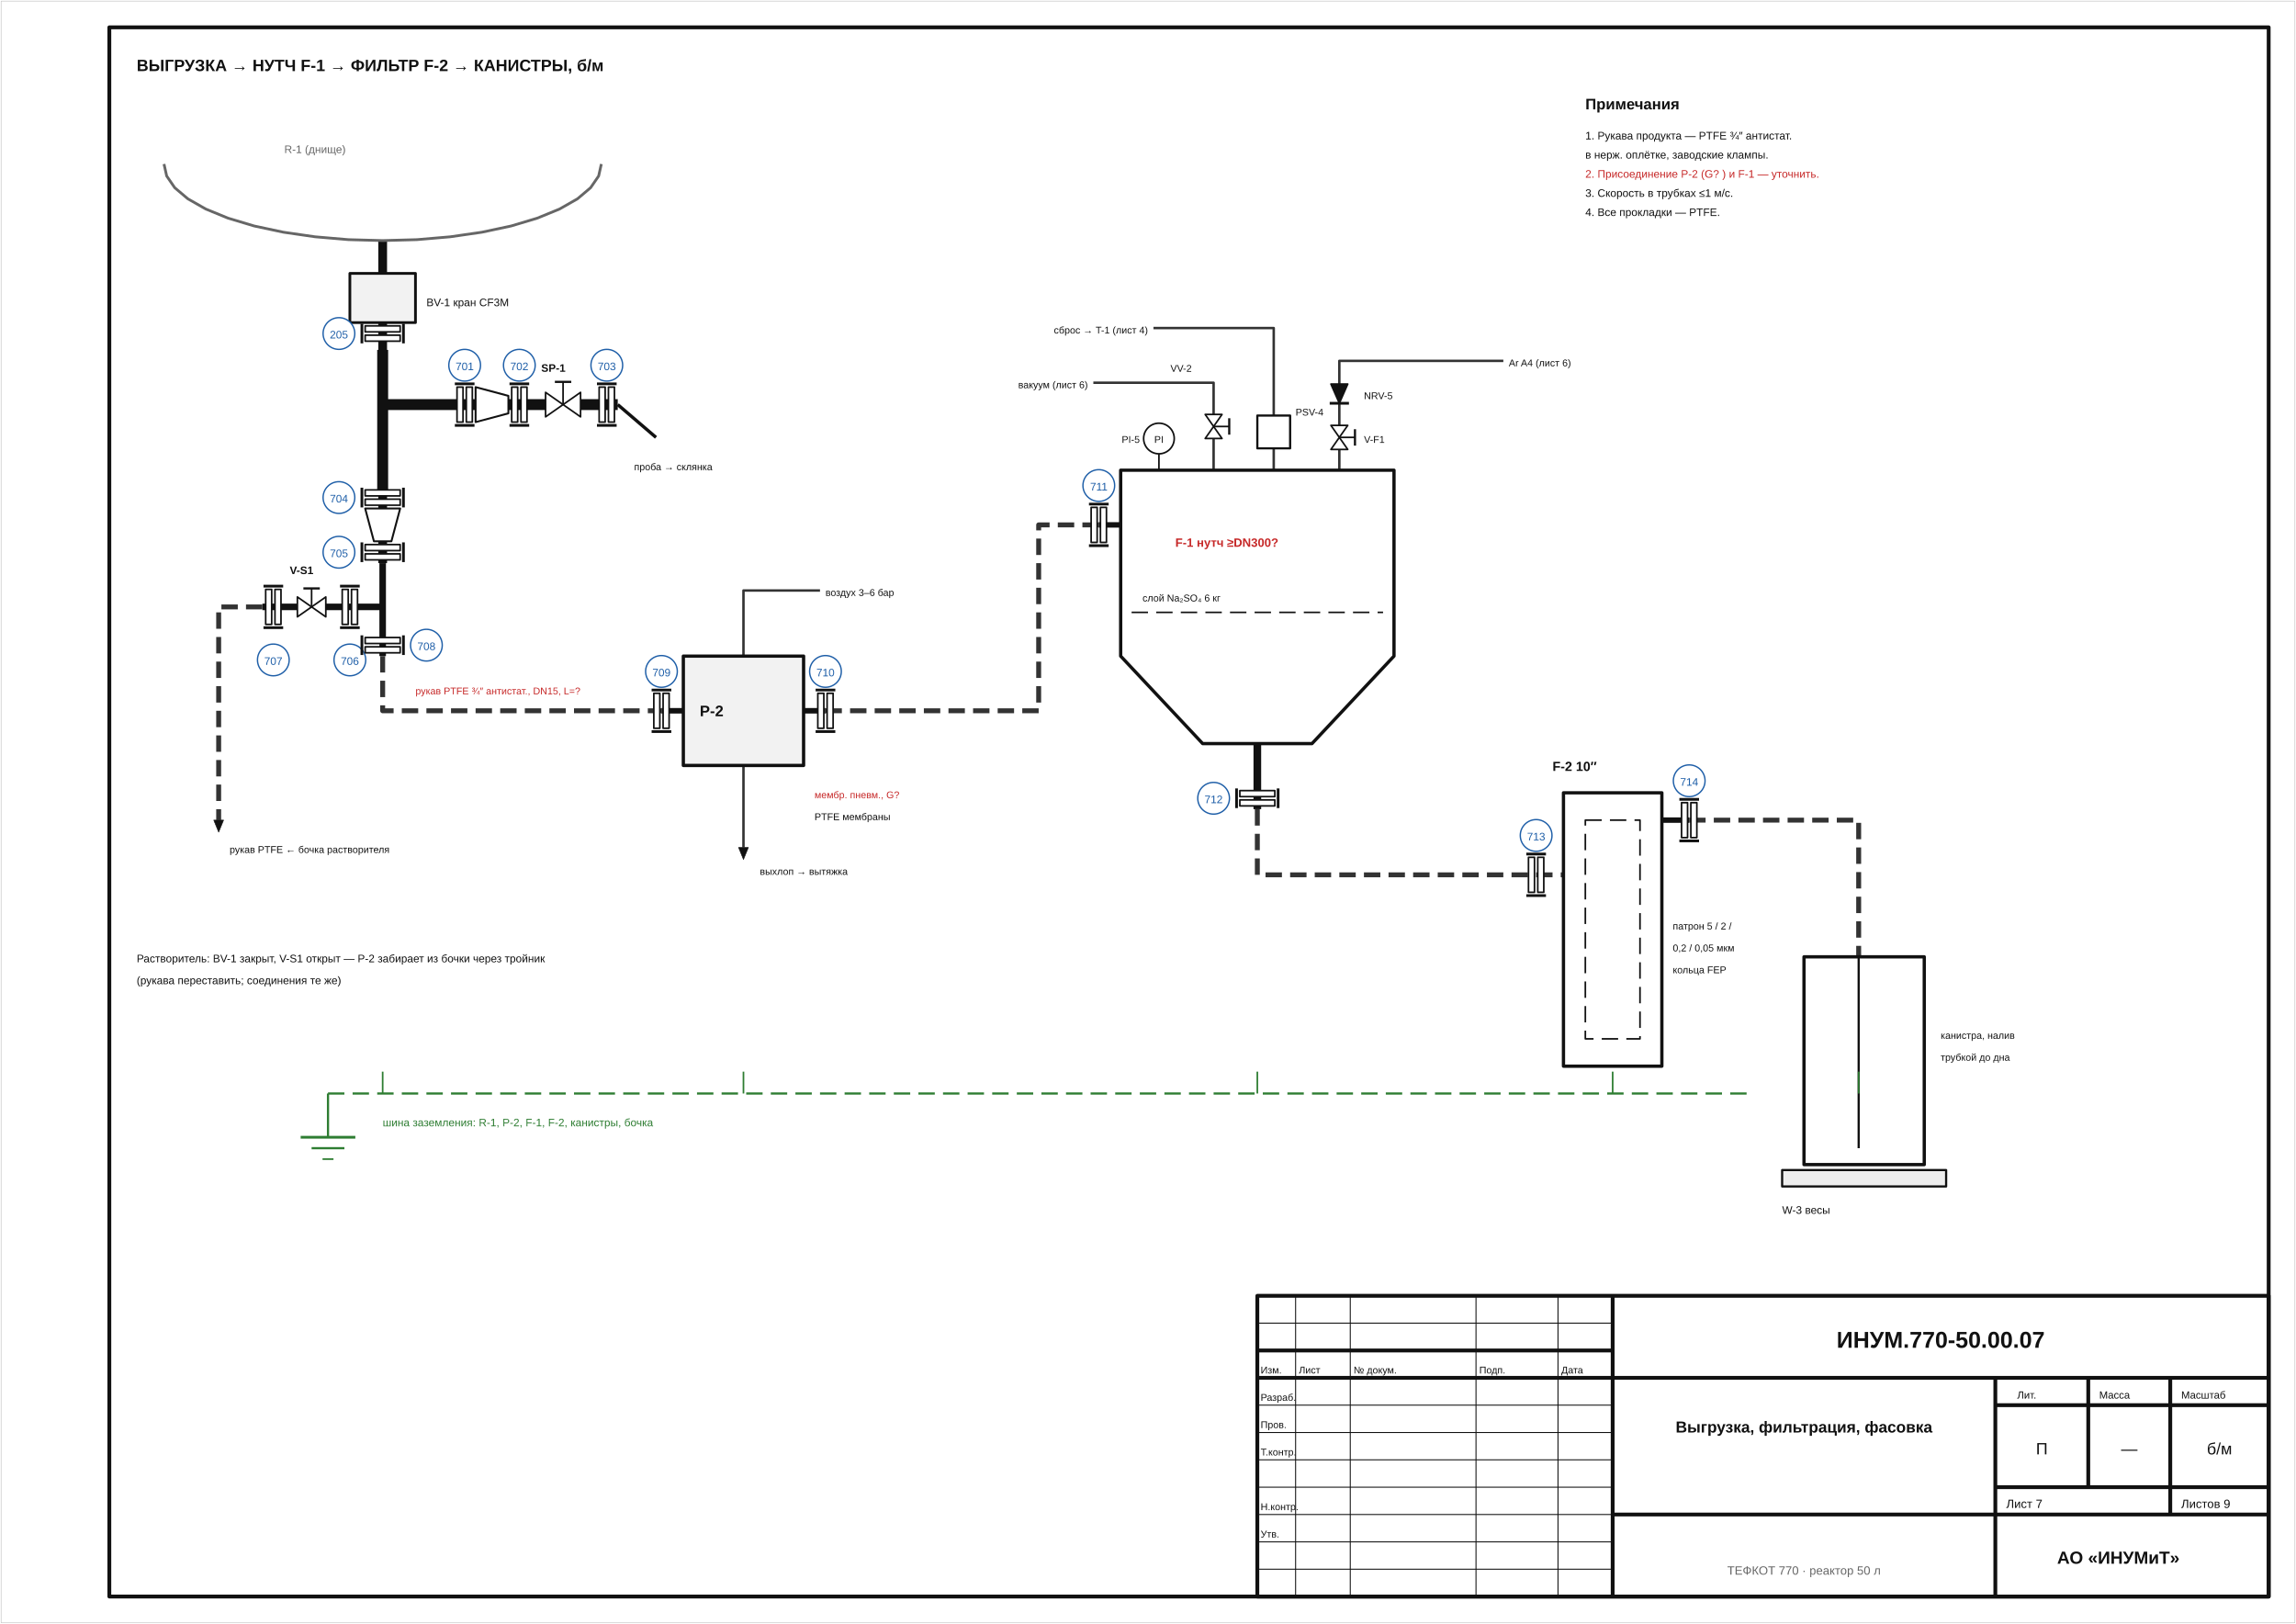
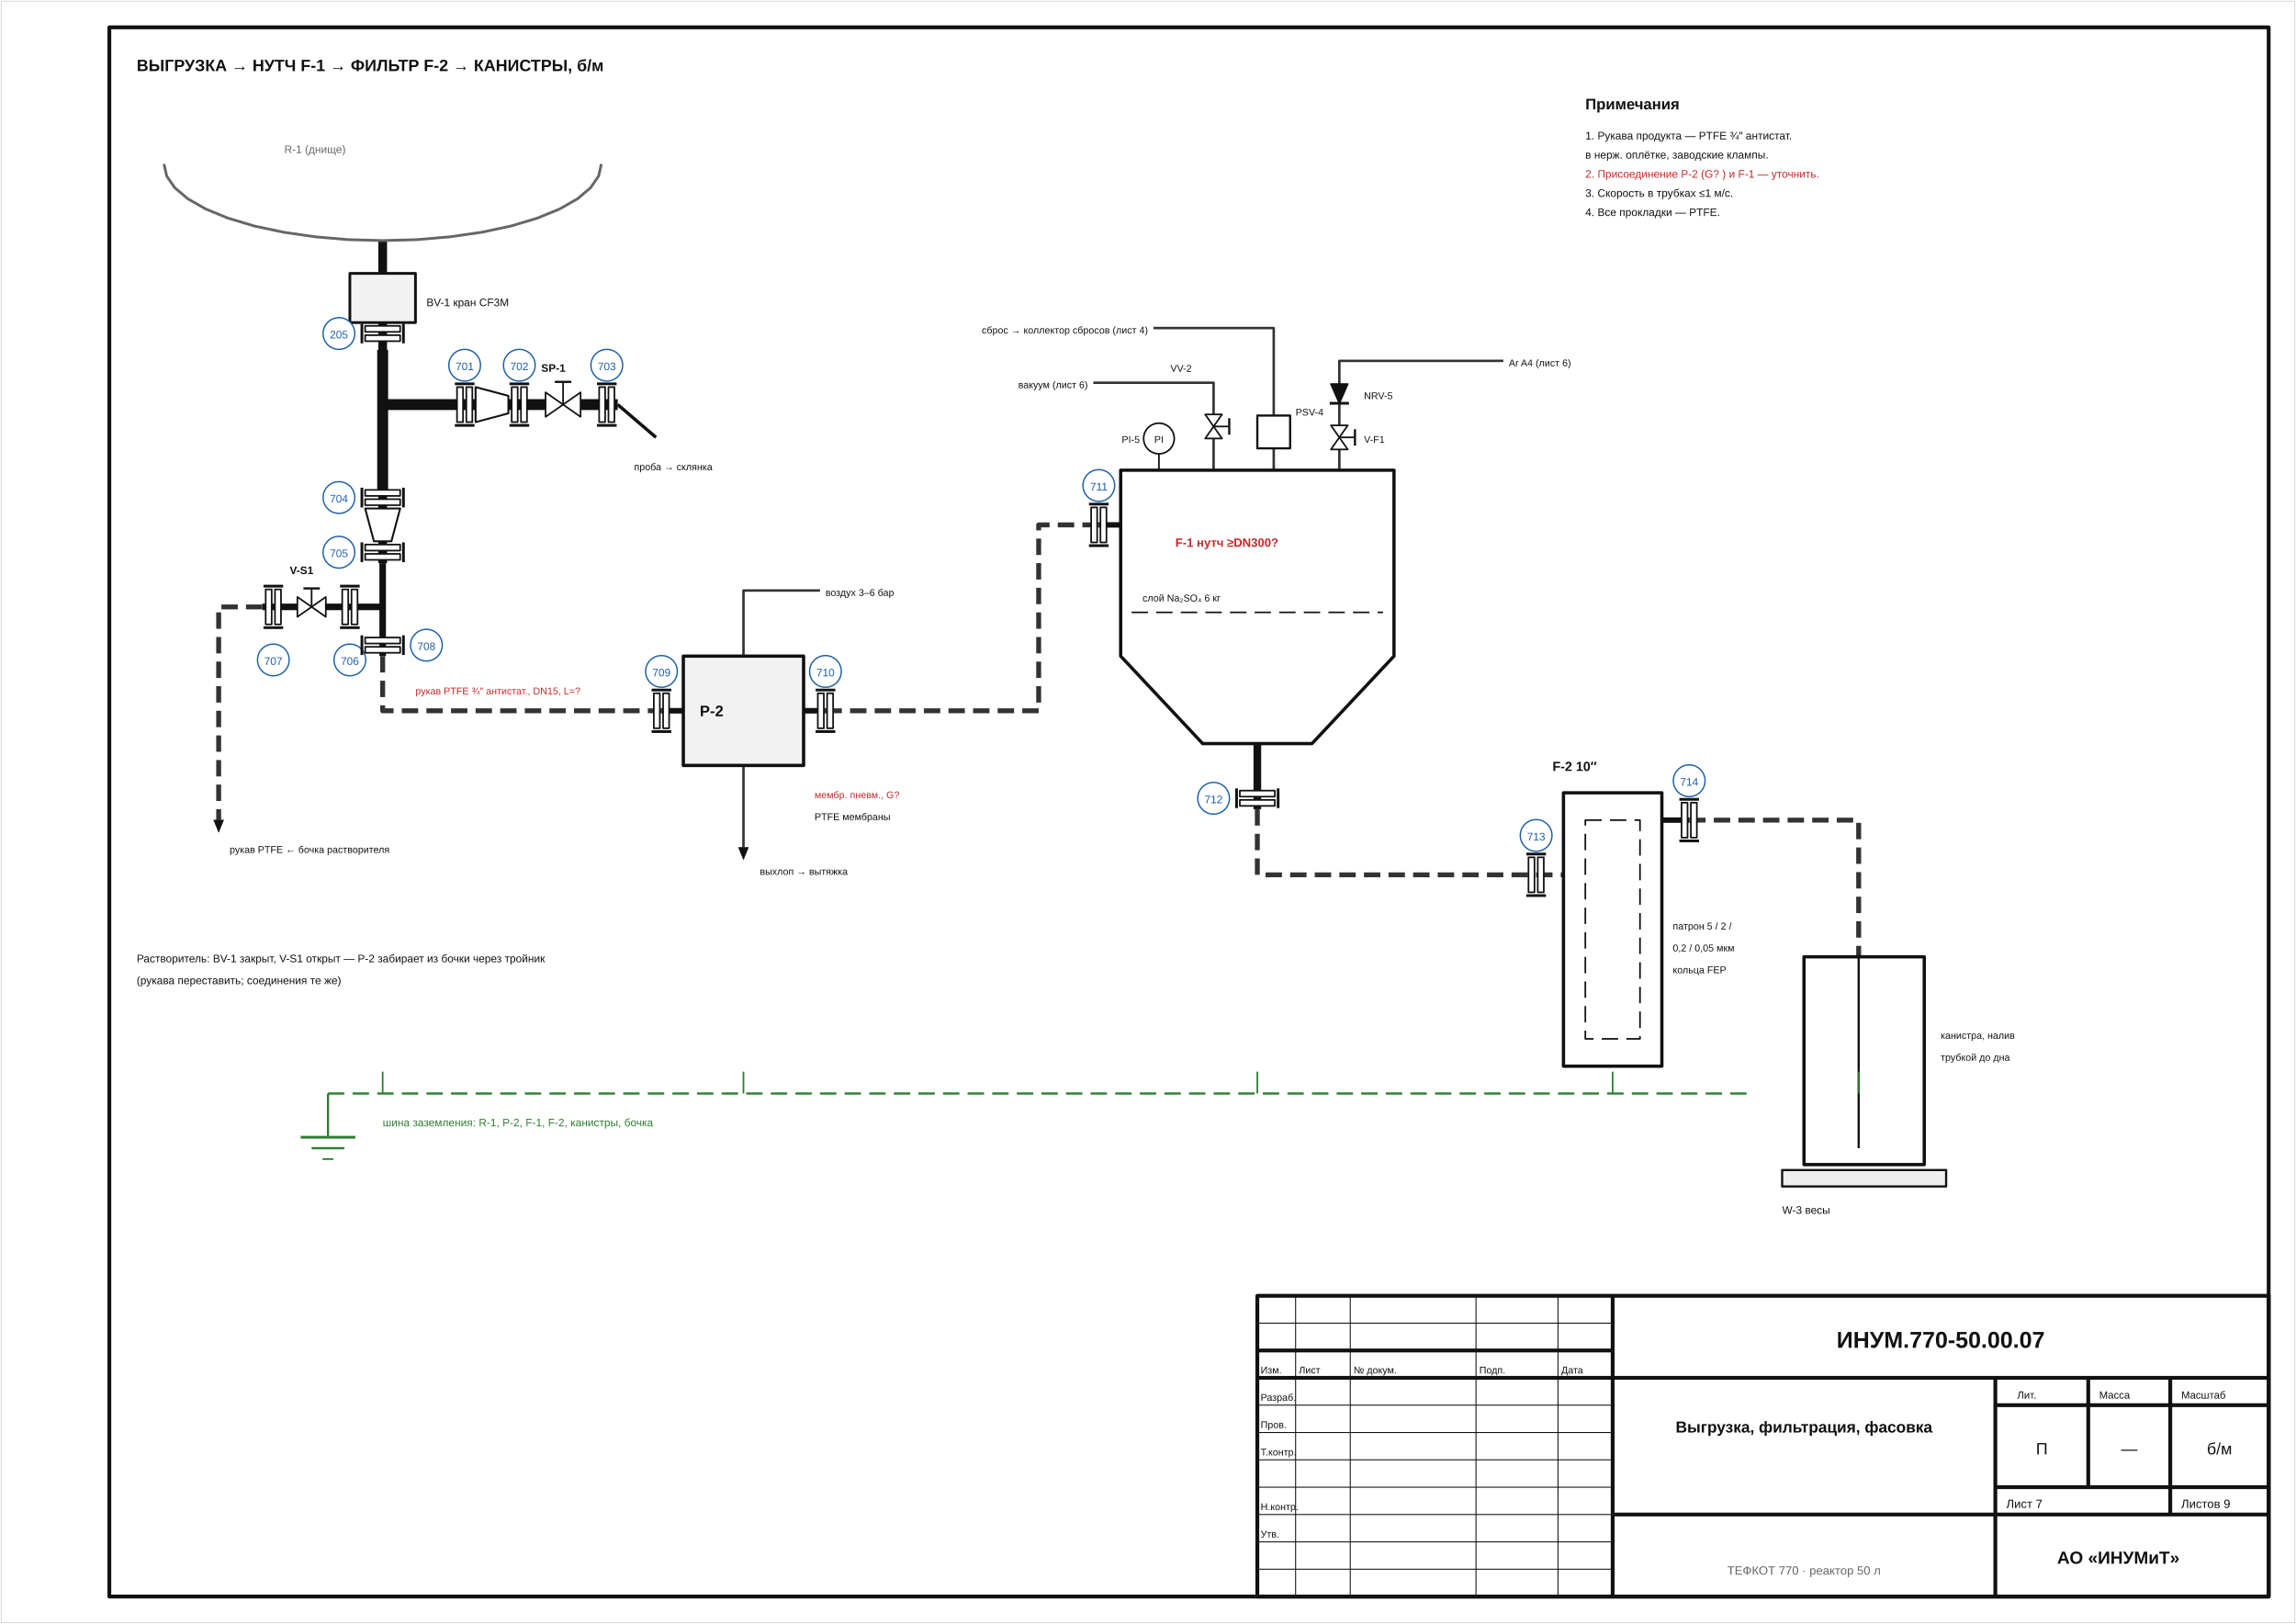
<svg xmlns="http://www.w3.org/2000/svg" viewBox="0 0 420.0 297.0" width="420.0mm" height="297.0mm" font-family="Arial, 'Liberation Sans', sans-serif">
  <rect width="100%" height="100%" fill="#fff" />
  <path d="M230.00,247.00 L295.00,247.00" fill="none" stroke="#111111" stroke-width="0.7" stroke-linejoin="round" />
  <path d="M230.00,252.00 L295.00,252.00" fill="none" stroke="#111111" stroke-width="0.7" stroke-linejoin="round" />
  <path d="M295.00,237.00 L295.00,292.00" fill="none" stroke="#111111" stroke-width="0.7" stroke-linejoin="round" />
  <path d="M295.00,252.00 L415.00,252.00" fill="none" stroke="#111111" stroke-width="0.7" stroke-linejoin="round" />
  <path d="M365.00,252.00 L365.00,292.00" fill="none" stroke="#111111" stroke-width="0.7" stroke-linejoin="round" />
  <path d="M295.00,277.00 L415.00,277.00" fill="none" stroke="#111111" stroke-width="0.7" stroke-linejoin="round" />
  <path d="M365.00,257.00 L415.00,257.00" fill="none" stroke="#111111" stroke-width="0.7" stroke-linejoin="round" />
  <path d="M365.00,272.00 L415.00,272.00" fill="none" stroke="#111111" stroke-width="0.7" stroke-linejoin="round" />
  <path d="M382.00,252.00 L382.00,272.00" fill="none" stroke="#111111" stroke-width="0.7" stroke-linejoin="round" />
  <path d="M397.00,252.00 L397.00,272.00" fill="none" stroke="#111111" stroke-width="0.7" stroke-linejoin="round" />
  <path d="M397.00,272.00 L397.00,277.00" fill="none" stroke="#111111" stroke-width="0.7" stroke-linejoin="round" />
  <path d="M70.00,44.00 L70.00,103.00" fill="none" stroke="#111111" stroke-width="1.6" stroke-linejoin="round" />
  <path d="M70.00,64.00 L70.00,90.00" fill="none" stroke="#111111" stroke-width="2.0" stroke-linejoin="round" />
  <path d="M70.00,74.00 L99.80,74.00" fill="none" stroke="#111111" stroke-width="2.0" stroke-linejoin="round" />
  <path d="M106.20,74.00 L113.00,74.00" fill="none" stroke="#111111" stroke-width="2.0" stroke-linejoin="round" />
  <path d="M70.00,103.00 L70.00,120.00" fill="none" stroke="#111111" stroke-width="1.2" stroke-linejoin="round" />
  <path d="M70.00,111.00 L59.60,111.00" fill="none" stroke="#111111" stroke-width="1.2" stroke-linejoin="round" />
  <path d="M54.40,111.00 L48.00,111.00" fill="none" stroke="#111111" stroke-width="1.2" stroke-linejoin="round" />
  <path d="M48.00,111.00 L40.00,111.00 L40.00,150.00" fill="none" stroke="#333333" stroke-width="0.9" stroke-dasharray="3 1.5" stroke-linejoin="round" />
  <path d="M70.00,120.00 L70.00,130.00 L121.00,130.00" fill="none" stroke="#333333" stroke-width="0.9" stroke-dasharray="3 1.5" stroke-linejoin="round" />
  <path d="M121.00,130.00 L125.00,130.00" fill="none" stroke="#111111" stroke-width="1.0" stroke-linejoin="round" />
  <path d="M147.00,130.00 L151.00,130.00" fill="none" stroke="#111111" stroke-width="1.0" stroke-linejoin="round" />
  <path d="M151.00,130.00 L190.00,130.00 L190.00,96.00 L201.00,96.00" fill="none" stroke="#333333" stroke-width="0.9" stroke-dasharray="3 1.5" stroke-linejoin="round" />
  <path d="M136.00,120.00 L136.00,108.00 L150.00,108.00" fill="none" stroke="#333333" stroke-width="0.45" stroke-linejoin="round" />
  <path d="M136.00,140.00 L136.00,155.00" fill="none" stroke="#333333" stroke-width="0.45" stroke-linejoin="round" />
  <path d="M201.00,96.00 L205.00,96.00" fill="none" stroke="#111111" stroke-width="1.0" stroke-linejoin="round" />
  <path d="M245.00,86.00 L245.00,82.20" fill="none" stroke="#333333" stroke-width="0.45" stroke-linejoin="round" />
  <path d="M245.00,77.80 L245.00,73.76" fill="none" stroke="#333333" stroke-width="0.45" stroke-linejoin="round" />
  <path d="M245.00,70.24 L245.00,66.00 L275.00,66.00" fill="none" stroke="#333333" stroke-width="0.45" stroke-linejoin="round" />
  <path d="M222.00,86.00 L222.00,80.20" fill="none" stroke="#333333" stroke-width="0.45" stroke-linejoin="round" />
  <path d="M222.00,75.80 L222.00,70.00 L200.00,70.00" fill="none" stroke="#333333" stroke-width="0.45" stroke-linejoin="round" />
  <path d="M233.00,86.00 L233.00,82.00" fill="none" stroke="#333333" stroke-width="0.45" stroke-linejoin="round" />
  <path d="M233.00,76.00 L233.00,60.00 L211.00,60.00" fill="none" stroke="#333333" stroke-width="0.45" stroke-linejoin="round" />
  <path d="M230.00,136.00 L230.00,148.00" fill="none" stroke="#111111" stroke-width="1.4" stroke-linejoin="round" />
  <path d="M230.00,148.00 L230.00,160.00 L286.00,160.00" fill="none" stroke="#333333" stroke-width="0.9" stroke-dasharray="3 1.5" stroke-linejoin="round" />
  <path d="M304.00,150.00 L309.00,150.00" fill="none" stroke="#111111" stroke-width="1.0" stroke-linejoin="round" />
  <path d="M309.00,150.00 L340.00,150.00 L340.00,175.00" fill="none" stroke="#333333" stroke-width="0.9" stroke-dasharray="3 1.5" stroke-linejoin="round" />
  <path d="M0.20,0.20 L419.80,0.20 L419.80,296.80 L0.20,296.80 Z" fill="none" stroke="#bbbbbb" stroke-width="0.1" stroke-linejoin="round" />
  <path d="M20.00,5.00 L415.00,5.00 L415.00,292.00 L20.00,292.00 Z" fill="none" stroke="#111111" stroke-width="0.7" stroke-linejoin="round" />
  <path d="M230.00,237.00 L415.00,237.00 L415.00,292.00 L230.00,292.00 Z" fill="none" stroke="#111111" stroke-width="0.7" stroke-linejoin="round" />
  <path d="M230.00,242.00 L295.00,242.00" fill="none" stroke="#111111" stroke-width="0.18" stroke-linejoin="round" />
  <path d="M230.00,257.00 L295.00,257.00" fill="none" stroke="#111111" stroke-width="0.18" stroke-linejoin="round" />
  <path d="M230.00,262.00 L295.00,262.00" fill="none" stroke="#111111" stroke-width="0.18" stroke-linejoin="round" />
  <path d="M230.00,267.00 L295.00,267.00" fill="none" stroke="#111111" stroke-width="0.18" stroke-linejoin="round" />
  <path d="M230.00,272.00 L295.00,272.00" fill="none" stroke="#111111" stroke-width="0.18" stroke-linejoin="round" />
  <path d="M230.00,277.00 L295.00,277.00" fill="none" stroke="#111111" stroke-width="0.18" stroke-linejoin="round" />
  <path d="M230.00,282.00 L295.00,282.00" fill="none" stroke="#111111" stroke-width="0.18" stroke-linejoin="round" />
  <path d="M230.00,287.00 L295.00,287.00" fill="none" stroke="#111111" stroke-width="0.18" stroke-linejoin="round" />
  <path d="M237.00,237.00 L237.00,292.00" fill="none" stroke="#111111" stroke-width="0.18" stroke-linejoin="round" />
  <path d="M247.00,237.00 L247.00,292.00" fill="none" stroke="#111111" stroke-width="0.18" stroke-linejoin="round" />
  <path d="M270.00,237.00 L270.00,292.00" fill="none" stroke="#111111" stroke-width="0.18" stroke-linejoin="round" />
  <path d="M285.00,237.00 L285.00,292.00" fill="none" stroke="#111111" stroke-width="0.18" stroke-linejoin="round" />
  <text x="230.60" y="251.20" font-size="1.8" text-anchor="start" fill="#111111">Изм.</text>
  <text x="237.60" y="251.20" font-size="1.8" text-anchor="start" fill="#111111">Лист</text>
  <text x="247.60" y="251.20" font-size="1.8" text-anchor="start" fill="#111111">№ докум.</text>
  <text x="270.60" y="251.20" font-size="1.8" text-anchor="start" fill="#111111">Подп.</text>
  <text x="285.60" y="251.20" font-size="1.8" text-anchor="start" fill="#111111">Дата</text>
  <text x="230.60" y="256.20" font-size="1.8" text-anchor="start" fill="#111111">Разраб.</text>
  <text x="230.60" y="261.20" font-size="1.8" text-anchor="start" fill="#111111">Пров.</text>
  <text x="230.60" y="266.20" font-size="1.8" text-anchor="start" fill="#111111">Т.контр.</text>
  <text x="230.60" y="276.20" font-size="1.8" text-anchor="start" fill="#111111">Н.контр.</text>
  <text x="230.60" y="281.20" font-size="1.8" text-anchor="start" fill="#111111">Утв.</text>
  <text x="248.60" y="256.20" font-size="1.8" text-anchor="start" fill="#111111" />
  <text x="355.00" y="246.50" font-size="4.2" text-anchor="middle" fill="#111111" font-weight="bold">ИНУМ.770-50.00.07</text>
  <text x="330.00" y="262.00" font-size="2.9" text-anchor="middle" fill="#111111" font-weight="bold">Выгрузка, фильтрация, фасовка</text>
  <text x="369.00" y="255.80" font-size="1.9" text-anchor="start" fill="#111111">Лит.</text>
  <text x="384.00" y="255.80" font-size="1.9" text-anchor="start" fill="#111111">Масса</text>
  <text x="399.00" y="255.80" font-size="1.9" text-anchor="start" fill="#111111">Масштаб</text>
  <text x="373.50" y="266.00" font-size="3" text-anchor="middle" fill="#111111">П</text>
  <text x="389.50" y="266.00" font-size="3" text-anchor="middle" fill="#111111">—</text>
  <text x="406.00" y="266.00" font-size="3" text-anchor="middle" fill="#111111">б/м</text>
  <text x="367.00" y="275.80" font-size="2.2" text-anchor="start" fill="#111111">Лист 7</text>
  <text x="399.00" y="275.80" font-size="2.2" text-anchor="start" fill="#111111">Листов 9</text>
  <text x="387.50" y="286.00" font-size="3.2" text-anchor="middle" fill="#111111" font-weight="bold">АО «ИНУМиТ»</text>
  <text x="330.00" y="288.00" font-size="2.2" text-anchor="middle" fill="#666666">ТЕФКОТ 770 · реактор 50 л</text>
  <text x="25.00" y="13.00" font-size="3.0" text-anchor="start" fill="#111111" font-weight="bold">ВЫГРУЗКА → НУТЧ F-1 → ФИЛЬТР F-2 → КАНИСТРЫ, б/м</text>
  <path d="M30.00,30.00 L30.49,32.19 L31.96,34.33 L34.36,36.36 L37.64,38.23 L41.72,39.90 L46.49,41.33 L51.84,42.47 L57.64,43.31 L63.74,43.83 L70.00,44.00 L76.26,43.83 L82.36,43.31 L88.16,42.47 L93.51,41.33 L98.28,39.90 L102.36,38.23 L105.64,36.36 L108.04,34.33 L109.51,32.19 L110.00,30.00" fill="none" stroke="#666666" stroke-width="0.5" stroke-linejoin="round" />
  <text x="52.00" y="28.00" font-size="2.0" text-anchor="start" fill="#666666">R-1 (днище)</text>
  <path d="M64.00,50.00 L76.00,50.00 L76.00,59.00 L64.00,59.00 Z" fill="#f2f2f2" stroke="#111111" stroke-width="0.5" stroke-linejoin="round" />
  <text x="78.00" y="56.00" font-size="2.0" text-anchor="start" fill="#111111">BV-1 кран CF3M</text>
  <path d="M66.80,59.60 L73.20,59.60 L73.20,60.70 L66.80,60.70 Z" fill="#ffffff" stroke="#111111" stroke-width="0.3" stroke-linejoin="round" />
  <path d="M66.80,61.30 L73.20,61.30 L73.20,62.40 L66.80,62.40 Z" fill="#ffffff" stroke="#111111" stroke-width="0.3" stroke-linejoin="round" />
  <path d="M66.20,59.20 L66.20,62.80" fill="none" stroke="#111111" stroke-width="0.5" stroke-linejoin="round" />
  <path d="M73.80,59.20 L73.80,62.80" fill="none" stroke="#111111" stroke-width="0.5" stroke-linejoin="round" />
  <circle cx="62.00" cy="61.00" r="2.90" fill="#ffffff" stroke="#1f5fa8" stroke-width="0.25" />
  <text x="62.00" y="61.90" font-size="2.0" text-anchor="middle" fill="#1f5fa8">205</text>
  <path d="M83.60,70.80 L84.70,70.80 L84.70,77.20 L83.60,77.20 Z" fill="#ffffff" stroke="#111111" stroke-width="0.3" stroke-linejoin="round" />
  <path d="M85.30,70.80 L86.40,70.80 L86.40,77.20 L85.30,77.20 Z" fill="#ffffff" stroke="#111111" stroke-width="0.3" stroke-linejoin="round" />
  <path d="M83.20,70.20 L86.80,70.20" fill="none" stroke="#111111" stroke-width="0.5" stroke-linejoin="round" />
  <path d="M83.20,77.80 L86.80,77.80" fill="none" stroke="#111111" stroke-width="0.5" stroke-linejoin="round" />
  <circle cx="85.00" cy="66.80" r="2.90" fill="#ffffff" stroke="#1f5fa8" stroke-width="0.25" />
  <text x="85.00" y="67.70" font-size="2.0" text-anchor="middle" fill="#1f5fa8">701</text>
  <path d="M87.00,70.80 L87.00,77.20 L93.00,75.60 L93.00,72.40 Z" fill="#ffffff" stroke="#111111" stroke-width="0.35" stroke-linejoin="round" />
  <path d="M93.60,70.80 L94.70,70.80 L94.70,77.20 L93.60,77.20 Z" fill="#ffffff" stroke="#111111" stroke-width="0.3" stroke-linejoin="round" />
  <path d="M95.30,70.80 L96.40,70.80 L96.40,77.20 L95.30,77.20 Z" fill="#ffffff" stroke="#111111" stroke-width="0.3" stroke-linejoin="round" />
  <path d="M93.20,70.20 L96.80,70.20" fill="none" stroke="#111111" stroke-width="0.5" stroke-linejoin="round" />
  <path d="M93.20,77.80 L96.80,77.80" fill="none" stroke="#111111" stroke-width="0.5" stroke-linejoin="round" />
  <circle cx="95.00" cy="66.80" r="2.90" fill="#ffffff" stroke="#1f5fa8" stroke-width="0.25" />
  <text x="95.00" y="67.70" font-size="2.0" text-anchor="middle" fill="#1f5fa8">702</text>
  <path d="M99.80,71.76 L106.20,76.24 L106.20,71.76 L99.80,76.24 Z" fill="#ffffff" stroke="#111111" stroke-width="0.3" stroke-linejoin="round" />
  <path d="M103.00,74.00 L103.00,69.84" fill="none" stroke="#111111" stroke-width="0.3" stroke-linejoin="round" />
  <path d="M101.50,69.84 L104.50,69.84" fill="none" stroke="#111111" stroke-width="0.4" stroke-linejoin="round" />
  <text x="99.00" y="68.00" font-size="2.0" text-anchor="start" fill="#111111" font-weight="bold">SP-1</text>
  <path d="M109.60,70.80 L110.70,70.80 L110.70,77.20 L109.60,77.20 Z" fill="#ffffff" stroke="#111111" stroke-width="0.3" stroke-linejoin="round" />
  <path d="M111.30,70.80 L112.40,70.80 L112.40,77.20 L111.30,77.20 Z" fill="#ffffff" stroke="#111111" stroke-width="0.3" stroke-linejoin="round" />
  <path d="M109.20,70.20 L112.80,70.20" fill="none" stroke="#111111" stroke-width="0.5" stroke-linejoin="round" />
  <path d="M109.20,77.80 L112.80,77.80" fill="none" stroke="#111111" stroke-width="0.5" stroke-linejoin="round" />
  <circle cx="111.00" cy="66.80" r="2.90" fill="#ffffff" stroke="#1f5fa8" stroke-width="0.25" />
  <text x="111.00" y="67.70" font-size="2.0" text-anchor="middle" fill="#1f5fa8">703</text>
  <path d="M113.00,74.00 L120.00,80.00" fill="none" stroke="#111111" stroke-width="0.6" stroke-linejoin="round" />
  <text x="116.00" y="86.00" font-size="1.8" text-anchor="start" fill="#111111">проба → склянка</text>
  <path d="M66.80,89.60 L73.20,89.60 L73.20,90.70 L66.80,90.70 Z" fill="#ffffff" stroke="#111111" stroke-width="0.3" stroke-linejoin="round" />
  <path d="M66.80,91.30 L73.20,91.30 L73.20,92.40 L66.80,92.40 Z" fill="#ffffff" stroke="#111111" stroke-width="0.3" stroke-linejoin="round" />
  <path d="M66.20,89.20 L66.20,92.80" fill="none" stroke="#111111" stroke-width="0.5" stroke-linejoin="round" />
  <path d="M73.80,89.20 L73.80,92.80" fill="none" stroke="#111111" stroke-width="0.5" stroke-linejoin="round" />
  <circle cx="62.00" cy="91.00" r="2.90" fill="#ffffff" stroke="#1f5fa8" stroke-width="0.25" />
  <text x="62.00" y="91.90" font-size="2.0" text-anchor="middle" fill="#1f5fa8">704</text>
  <path d="M66.80,93.00 L73.20,93.00 L71.60,99.00 L68.40,99.00 Z" fill="#ffffff" stroke="#111111" stroke-width="0.35" stroke-linejoin="round" />
  <path d="M66.80,99.60 L73.20,99.60 L73.20,100.70 L66.80,100.70 Z" fill="#ffffff" stroke="#111111" stroke-width="0.3" stroke-linejoin="round" />
  <path d="M66.80,101.30 L73.20,101.30 L73.20,102.40 L66.80,102.40 Z" fill="#ffffff" stroke="#111111" stroke-width="0.3" stroke-linejoin="round" />
  <path d="M66.20,99.20 L66.20,102.80" fill="none" stroke="#111111" stroke-width="0.5" stroke-linejoin="round" />
  <path d="M73.80,99.20 L73.80,102.80" fill="none" stroke="#111111" stroke-width="0.5" stroke-linejoin="round" />
  <circle cx="62.00" cy="101.00" r="2.90" fill="#ffffff" stroke="#1f5fa8" stroke-width="0.25" />
  <text x="62.00" y="101.90" font-size="2.0" text-anchor="middle" fill="#1f5fa8">705</text>
  <path d="M62.60,107.80 L63.70,107.80 L63.70,114.20 L62.60,114.20 Z" fill="#ffffff" stroke="#111111" stroke-width="0.3" stroke-linejoin="round" />
  <path d="M64.30,107.80 L65.40,107.80 L65.40,114.20 L64.30,114.20 Z" fill="#ffffff" stroke="#111111" stroke-width="0.3" stroke-linejoin="round" />
  <path d="M62.20,107.20 L65.80,107.20" fill="none" stroke="#111111" stroke-width="0.5" stroke-linejoin="round" />
  <path d="M62.20,114.80 L65.80,114.80" fill="none" stroke="#111111" stroke-width="0.5" stroke-linejoin="round" />
  <circle cx="64.00" cy="120.70" r="2.90" fill="#ffffff" stroke="#1f5fa8" stroke-width="0.25" />
  <text x="64.00" y="121.60" font-size="2.0" text-anchor="middle" fill="#1f5fa8">706</text>
  <path d="M54.40,109.18 L59.60,112.82 L59.60,109.18 L54.40,112.82 Z" fill="#ffffff" stroke="#111111" stroke-width="0.3" stroke-linejoin="round" />
  <path d="M57.00,111.00 L57.00,107.62" fill="none" stroke="#111111" stroke-width="0.3" stroke-linejoin="round" />
  <path d="M55.50,107.62 L58.50,107.62" fill="none" stroke="#111111" stroke-width="0.4" stroke-linejoin="round" />
  <text x="53.00" y="105.00" font-size="2.0" text-anchor="start" fill="#111111" font-weight="bold">V-S1</text>
  <path d="M48.60,107.80 L49.70,107.80 L49.70,114.20 L48.60,114.20 Z" fill="#ffffff" stroke="#111111" stroke-width="0.3" stroke-linejoin="round" />
  <path d="M50.30,107.80 L51.40,107.80 L51.40,114.20 L50.30,114.20 Z" fill="#ffffff" stroke="#111111" stroke-width="0.3" stroke-linejoin="round" />
  <path d="M48.20,107.20 L51.80,107.20" fill="none" stroke="#111111" stroke-width="0.5" stroke-linejoin="round" />
  <path d="M48.20,114.80 L51.80,114.80" fill="none" stroke="#111111" stroke-width="0.5" stroke-linejoin="round" />
  <circle cx="50.00" cy="120.70" r="2.90" fill="#ffffff" stroke="#1f5fa8" stroke-width="0.25" />
  <text x="50.00" y="121.60" font-size="2.0" text-anchor="middle" fill="#1f5fa8">707</text>
  <path d="M40.00,152.20 L39.10,150.00 L40.90,150.00 Z" fill="#111111" stroke="#111111" stroke-width="0.1" stroke-linejoin="round" />
  <text x="42.00" y="156.00" font-size="1.8" text-anchor="start" fill="#111111">рукав PTFE ← бочка растворителя</text>
  <path d="M66.80,116.60 L73.20,116.60 L73.20,117.70 L66.80,117.70 Z" fill="#ffffff" stroke="#111111" stroke-width="0.3" stroke-linejoin="round" />
  <path d="M66.80,118.30 L73.20,118.30 L73.20,119.40 L66.80,119.40 Z" fill="#ffffff" stroke="#111111" stroke-width="0.3" stroke-linejoin="round" />
  <path d="M66.20,116.20 L66.20,119.80" fill="none" stroke="#111111" stroke-width="0.5" stroke-linejoin="round" />
  <path d="M73.80,116.20 L73.80,119.80" fill="none" stroke="#111111" stroke-width="0.5" stroke-linejoin="round" />
  <circle cx="78.00" cy="118.00" r="2.90" fill="#ffffff" stroke="#1f5fa8" stroke-width="0.25" />
  <text x="78.00" y="118.90" font-size="2.0" text-anchor="middle" fill="#1f5fa8">708</text>
  <text x="76.00" y="127.00" font-size="1.8" text-anchor="start" fill="#c62828">рукав PTFE ¾″ антистат., DN15, L=?</text>
  <path d="M119.60,126.80 L120.70,126.80 L120.70,133.20 L119.60,133.20 Z" fill="#ffffff" stroke="#111111" stroke-width="0.3" stroke-linejoin="round" />
  <path d="M121.30,126.80 L122.40,126.80 L122.40,133.20 L121.30,133.20 Z" fill="#ffffff" stroke="#111111" stroke-width="0.3" stroke-linejoin="round" />
  <path d="M119.20,126.20 L122.80,126.20" fill="none" stroke="#111111" stroke-width="0.5" stroke-linejoin="round" />
  <path d="M119.20,133.80 L122.80,133.80" fill="none" stroke="#111111" stroke-width="0.5" stroke-linejoin="round" />
  <circle cx="121.00" cy="122.80" r="2.90" fill="#ffffff" stroke="#1f5fa8" stroke-width="0.25" />
  <text x="121.00" y="123.70" font-size="2.0" text-anchor="middle" fill="#1f5fa8">709</text>
  <path d="M125.00,120.00 L147.00,120.00 L147.00,140.00 L125.00,140.00 Z" fill="#f2f2f2" stroke="#111111" stroke-width="0.6" stroke-linejoin="round" />
  <text x="128.00" y="131.00" font-size="2.8" text-anchor="start" fill="#111111" font-weight="bold">P-2</text>
  <text x="149.00" y="146.00" font-size="1.8" text-anchor="start" fill="#c62828">мембр. пневм., G?</text>
  <text x="149.00" y="150.00" font-size="1.8" text-anchor="start" fill="#111111">PTFE мембраны</text>
  <path d="M149.60,126.80 L150.70,126.80 L150.70,133.20 L149.60,133.20 Z" fill="#ffffff" stroke="#111111" stroke-width="0.3" stroke-linejoin="round" />
  <path d="M151.30,126.80 L152.40,126.80 L152.40,133.20 L151.30,133.20 Z" fill="#ffffff" stroke="#111111" stroke-width="0.3" stroke-linejoin="round" />
  <path d="M149.20,126.20 L152.80,126.20" fill="none" stroke="#111111" stroke-width="0.5" stroke-linejoin="round" />
  <path d="M149.20,133.80 L152.80,133.80" fill="none" stroke="#111111" stroke-width="0.5" stroke-linejoin="round" />
  <circle cx="151.00" cy="122.80" r="2.90" fill="#ffffff" stroke="#1f5fa8" stroke-width="0.25" />
  <text x="151.00" y="123.70" font-size="2.0" text-anchor="middle" fill="#1f5fa8">710</text>
  <text x="151.00" y="109.00" font-size="1.8" text-anchor="start" fill="#111111">воздух 3–6 бар</text>
  <path d="M136.00,157.20 L135.10,155.00 L136.90,155.00 Z" fill="#111111" stroke="#111111" stroke-width="0.1" stroke-linejoin="round" />
  <text x="139.00" y="160.00" font-size="1.8" text-anchor="start" fill="#111111">выхлоп → вытяжка</text>
  <path d="M199.60,92.80 L200.70,92.80 L200.70,99.20 L199.60,99.20 Z" fill="#ffffff" stroke="#111111" stroke-width="0.3" stroke-linejoin="round" />
  <path d="M201.30,92.80 L202.40,92.80 L202.40,99.20 L201.30,99.20 Z" fill="#ffffff" stroke="#111111" stroke-width="0.3" stroke-linejoin="round" />
  <path d="M199.20,92.20 L202.80,92.20" fill="none" stroke="#111111" stroke-width="0.5" stroke-linejoin="round" />
  <path d="M199.20,99.80 L202.80,99.80" fill="none" stroke="#111111" stroke-width="0.5" stroke-linejoin="round" />
  <circle cx="201.00" cy="88.80" r="2.90" fill="#ffffff" stroke="#1f5fa8" stroke-width="0.25" />
  <text x="201.00" y="89.70" font-size="2.0" text-anchor="middle" fill="#1f5fa8">711</text>
  <path d="M205.00,86.00 L255.00,86.00 L255.00,120.00 L240.00,136.00 L220.00,136.00 L205.00,120.00 Z" fill="#ffffff" stroke="#111111" stroke-width="0.6" stroke-linejoin="round" />
  <path d="M207.00,112.00 L253.00,112.00" fill="none" stroke="#111111" stroke-width="0.3" stroke-dasharray="3 1.5" stroke-linejoin="round" />
  <text x="209.00" y="110.00" font-size="1.8" text-anchor="start" fill="#111111">слой Na₂SO₄ 6 кг</text>
  <text x="215.00" y="100.00" font-size="2.2" text-anchor="start" fill="#c62828" font-weight="bold">F-1 нутч ≥DN300?</text>
  <text x="276.00" y="67.00" font-size="1.8" text-anchor="start" fill="#111111">Ar A4 (лист 6)</text>
  <path d="M243.46,77.80 L246.54,82.20 L243.46,82.20 L246.54,77.80 Z" fill="#ffffff" stroke="#111111" stroke-width="0.3" stroke-linejoin="round" />
  <path d="M245.00,80.00 L247.86,80.00" fill="none" stroke="#111111" stroke-width="0.3" stroke-linejoin="round" />
  <path d="M247.86,78.50 L247.86,81.50" fill="none" stroke="#111111" stroke-width="0.4" stroke-linejoin="round" />
  <text x="249.50" y="81.00" font-size="1.8" text-anchor="start" fill="#111111">V-F1</text>
  <path d="M245.00,73.76 L243.46,70.24 L246.54,70.24 Z" fill="#111111" stroke="#111111" stroke-width="0.3" stroke-linejoin="round" />
  <path d="M243.24,73.76 L246.76,73.76" fill="none" stroke="#111111" stroke-width="0.5" stroke-linejoin="round" />
  <text x="249.50" y="73.00" font-size="1.8" text-anchor="start" fill="#111111">NRV-5</text>
  <text x="199.00" y="71.00" font-size="1.8" text-anchor="end" fill="#111111">вакуум (лист 6)</text>
  <path d="M220.46,75.80 L223.54,80.20 L220.46,80.20 L223.54,75.80 Z" fill="#ffffff" stroke="#111111" stroke-width="0.3" stroke-linejoin="round" />
  <path d="M222.00,78.00 L224.86,78.00" fill="none" stroke="#111111" stroke-width="0.3" stroke-linejoin="round" />
  <path d="M224.86,76.50 L224.86,79.50" fill="none" stroke="#111111" stroke-width="0.4" stroke-linejoin="round" />
  <text x="218.00" y="68.00" font-size="1.8" text-anchor="end" fill="#111111">VV-2</text>
  <path d="M212.00,86.00 L212.00,83.00" fill="none" stroke="#111111" stroke-width="0.3" stroke-linejoin="round" />
  <circle cx="212.00" cy="80.20" r="2.80" fill="#ffffff" stroke="#111111" stroke-width="0.3" />
  <text x="212.00" y="81.00" font-size="1.8" text-anchor="middle" fill="#111111">PI</text>
  <text x="208.50" y="81.00" font-size="1.8" text-anchor="end" fill="#111111">PI-5</text>
  <path d="M230.00,76.00 L236.00,76.00 L236.00,82.00 L230.00,82.00 Z" fill="#ffffff" stroke="#111111" stroke-width="0.4" stroke-linejoin="round" />
  <text x="237.00" y="76.00" font-size="1.8" text-anchor="start" fill="#111111">PSV-4</text>
-   <text x="210.00" y="61.00" font-size="1.8" text-anchor="end" fill="#111111">сброс → T-1 (лист 4)</text>
+   <text x="210.00" y="61.00" font-size="1.8" text-anchor="end" fill="#111111">сброс → коллектор сбросов (лист 4)</text>
  <path d="M226.80,144.60 L233.20,144.60 L233.20,145.70 L226.80,145.70 Z" fill="#ffffff" stroke="#111111" stroke-width="0.3" stroke-linejoin="round" />
  <path d="M226.80,146.30 L233.20,146.30 L233.20,147.40 L226.80,147.40 Z" fill="#ffffff" stroke="#111111" stroke-width="0.3" stroke-linejoin="round" />
  <path d="M226.20,144.20 L226.20,147.80" fill="none" stroke="#111111" stroke-width="0.5" stroke-linejoin="round" />
  <path d="M233.80,144.20 L233.80,147.80" fill="none" stroke="#111111" stroke-width="0.5" stroke-linejoin="round" />
  <circle cx="222.00" cy="146.00" r="2.90" fill="#ffffff" stroke="#1f5fa8" stroke-width="0.25" />
  <text x="222.00" y="146.90" font-size="2.0" text-anchor="middle" fill="#1f5fa8">712</text>
  <path d="M279.60,156.80 L280.70,156.80 L280.70,163.20 L279.60,163.20 Z" fill="#ffffff" stroke="#111111" stroke-width="0.3" stroke-linejoin="round" />
  <path d="M281.30,156.80 L282.40,156.80 L282.40,163.20 L281.30,163.20 Z" fill="#ffffff" stroke="#111111" stroke-width="0.3" stroke-linejoin="round" />
  <path d="M279.20,156.20 L282.80,156.20" fill="none" stroke="#111111" stroke-width="0.5" stroke-linejoin="round" />
  <path d="M279.20,163.80 L282.80,163.80" fill="none" stroke="#111111" stroke-width="0.5" stroke-linejoin="round" />
  <circle cx="281.00" cy="152.80" r="2.90" fill="#ffffff" stroke="#1f5fa8" stroke-width="0.25" />
  <text x="281.00" y="153.70" font-size="2.0" text-anchor="middle" fill="#1f5fa8">713</text>
  <path d="M286.00,145.00 L304.00,145.00 L304.00,195.00 L286.00,195.00 Z" fill="#ffffff" stroke="#111111" stroke-width="0.6" stroke-linejoin="round" />
  <path d="M290.00,150.00 L300.00,150.00 L300.00,190.00 L290.00,190.00 Z" fill="none" stroke="#111111" stroke-width="0.3" stroke-dasharray="3 1.5" stroke-linejoin="round" />
  <text x="284.00" y="141.00" font-size="2.4" text-anchor="start" fill="#111111" font-weight="bold">F-2 10″</text>
  <text x="306.00" y="170.00" font-size="1.8" text-anchor="start" fill="#111111">патрон 5 / 2 /</text>
  <text x="306.00" y="174.00" font-size="1.8" text-anchor="start" fill="#111111">0,2 / 0,05 мкм</text>
  <text x="306.00" y="178.00" font-size="1.8" text-anchor="start" fill="#111111">кольца FEP</text>
  <path d="M307.60,146.80 L308.70,146.80 L308.70,153.20 L307.60,153.20 Z" fill="#ffffff" stroke="#111111" stroke-width="0.3" stroke-linejoin="round" />
  <path d="M309.30,146.80 L310.40,146.80 L310.40,153.20 L309.30,153.20 Z" fill="#ffffff" stroke="#111111" stroke-width="0.3" stroke-linejoin="round" />
  <path d="M307.20,146.20 L310.80,146.20" fill="none" stroke="#111111" stroke-width="0.5" stroke-linejoin="round" />
  <path d="M307.20,153.80 L310.80,153.80" fill="none" stroke="#111111" stroke-width="0.5" stroke-linejoin="round" />
  <circle cx="309.00" cy="142.80" r="2.90" fill="#ffffff" stroke="#1f5fa8" stroke-width="0.25" />
  <text x="309.00" y="143.70" font-size="2.0" text-anchor="middle" fill="#1f5fa8">714</text>
  <path d="M330.00,175.00 L352.00,175.00 L352.00,213.00 L330.00,213.00 Z" fill="#ffffff" stroke="#111111" stroke-width="0.6" stroke-linejoin="round" />
  <path d="M340.00,175.00 L340.00,210.00" fill="none" stroke="#111111" stroke-width="0.4" stroke-linejoin="round" />
  <text x="355.00" y="190.00" font-size="1.8" text-anchor="start" fill="#111111">канистра, налив</text>
  <text x="355.00" y="194.00" font-size="1.8" text-anchor="start" fill="#111111">трубкой до дна</text>
  <path d="M326.00,214.00 L356.00,214.00 L356.00,217.00 L326.00,217.00 Z" fill="#eeeeee" stroke="#111111" stroke-width="0.4" stroke-linejoin="round" />
  <text x="326.00" y="222.00" font-size="2.0" text-anchor="start" fill="#111111">W-3 весы</text>
  <path d="M60.00,200.00 L320.00,200.00" fill="none" stroke="#2e7d32" stroke-width="0.4" stroke-dasharray="3 1.5" stroke-linejoin="round" />
  <path d="M70.00,200.00 L70.00,196.00" fill="none" stroke="#2e7d32" stroke-width="0.3" stroke-linejoin="round" />
  <path d="M136.00,200.00 L136.00,196.00" fill="none" stroke="#2e7d32" stroke-width="0.3" stroke-linejoin="round" />
  <path d="M230.00,200.00 L230.00,196.00" fill="none" stroke="#2e7d32" stroke-width="0.3" stroke-linejoin="round" />
  <path d="M295.00,200.00 L295.00,196.00" fill="none" stroke="#2e7d32" stroke-width="0.3" stroke-linejoin="round" />
  <path d="M340.00,200.00 L340.00,196.00" fill="none" stroke="#2e7d32" stroke-width="0.3" stroke-linejoin="round" />
  <path d="M60.00,200.00 L60.00,208.00" fill="none" stroke="#2e7d32" stroke-width="0.4" stroke-linejoin="round" />
  <path d="M55.00,208.00 L65.00,208.00" fill="none" stroke="#2e7d32" stroke-width="0.5" stroke-linejoin="round" />
  <path d="M57.00,210.00 L63.00,210.00" fill="none" stroke="#2e7d32" stroke-width="0.4" stroke-linejoin="round" />
  <path d="M59.00,212.00 L61.00,212.00" fill="none" stroke="#2e7d32" stroke-width="0.3" stroke-linejoin="round" />
  <text x="70.00" y="206.00" font-size="2.0" text-anchor="start" fill="#2e7d32">шина заземления: R-1, P-2, F-1, F-2, канистры, бочка</text>
  <text x="25.00" y="176.00" font-size="2.0" text-anchor="start" fill="#111111">Растворитель: BV-1 закрыт, V-S1 открыт — P-2 забирает из бочки через тройник</text>
  <text x="25.00" y="180.00" font-size="2.0" text-anchor="start" fill="#111111">(рукава переставить; соединения те же)</text>
  <text x="290.00" y="20.00" font-size="2.8" text-anchor="start" fill="#111111" font-weight="bold">Примечания</text>
  <text x="290.00" y="25.50" font-size="2.0" text-anchor="start" fill="#111111">1. Рукава продукта — PTFE ¾″ антистат.</text>
  <text x="290.00" y="29.00" font-size="2.0" text-anchor="start" fill="#111111">   в нерж. оплётке, заводские клампы.</text>
  <text x="290.00" y="32.50" font-size="2.0" text-anchor="start" fill="#c62828">2. Присоединение P-2 (G? ) и F-1 — уточнить.</text>
  <text x="290.00" y="36.00" font-size="2.0" text-anchor="start" fill="#111111">3. Скорость в трубках ≤1 м/с.</text>
  <text x="290.00" y="39.50" font-size="2.0" text-anchor="start" fill="#111111">4. Все прокладки — PTFE.</text>
</svg>
